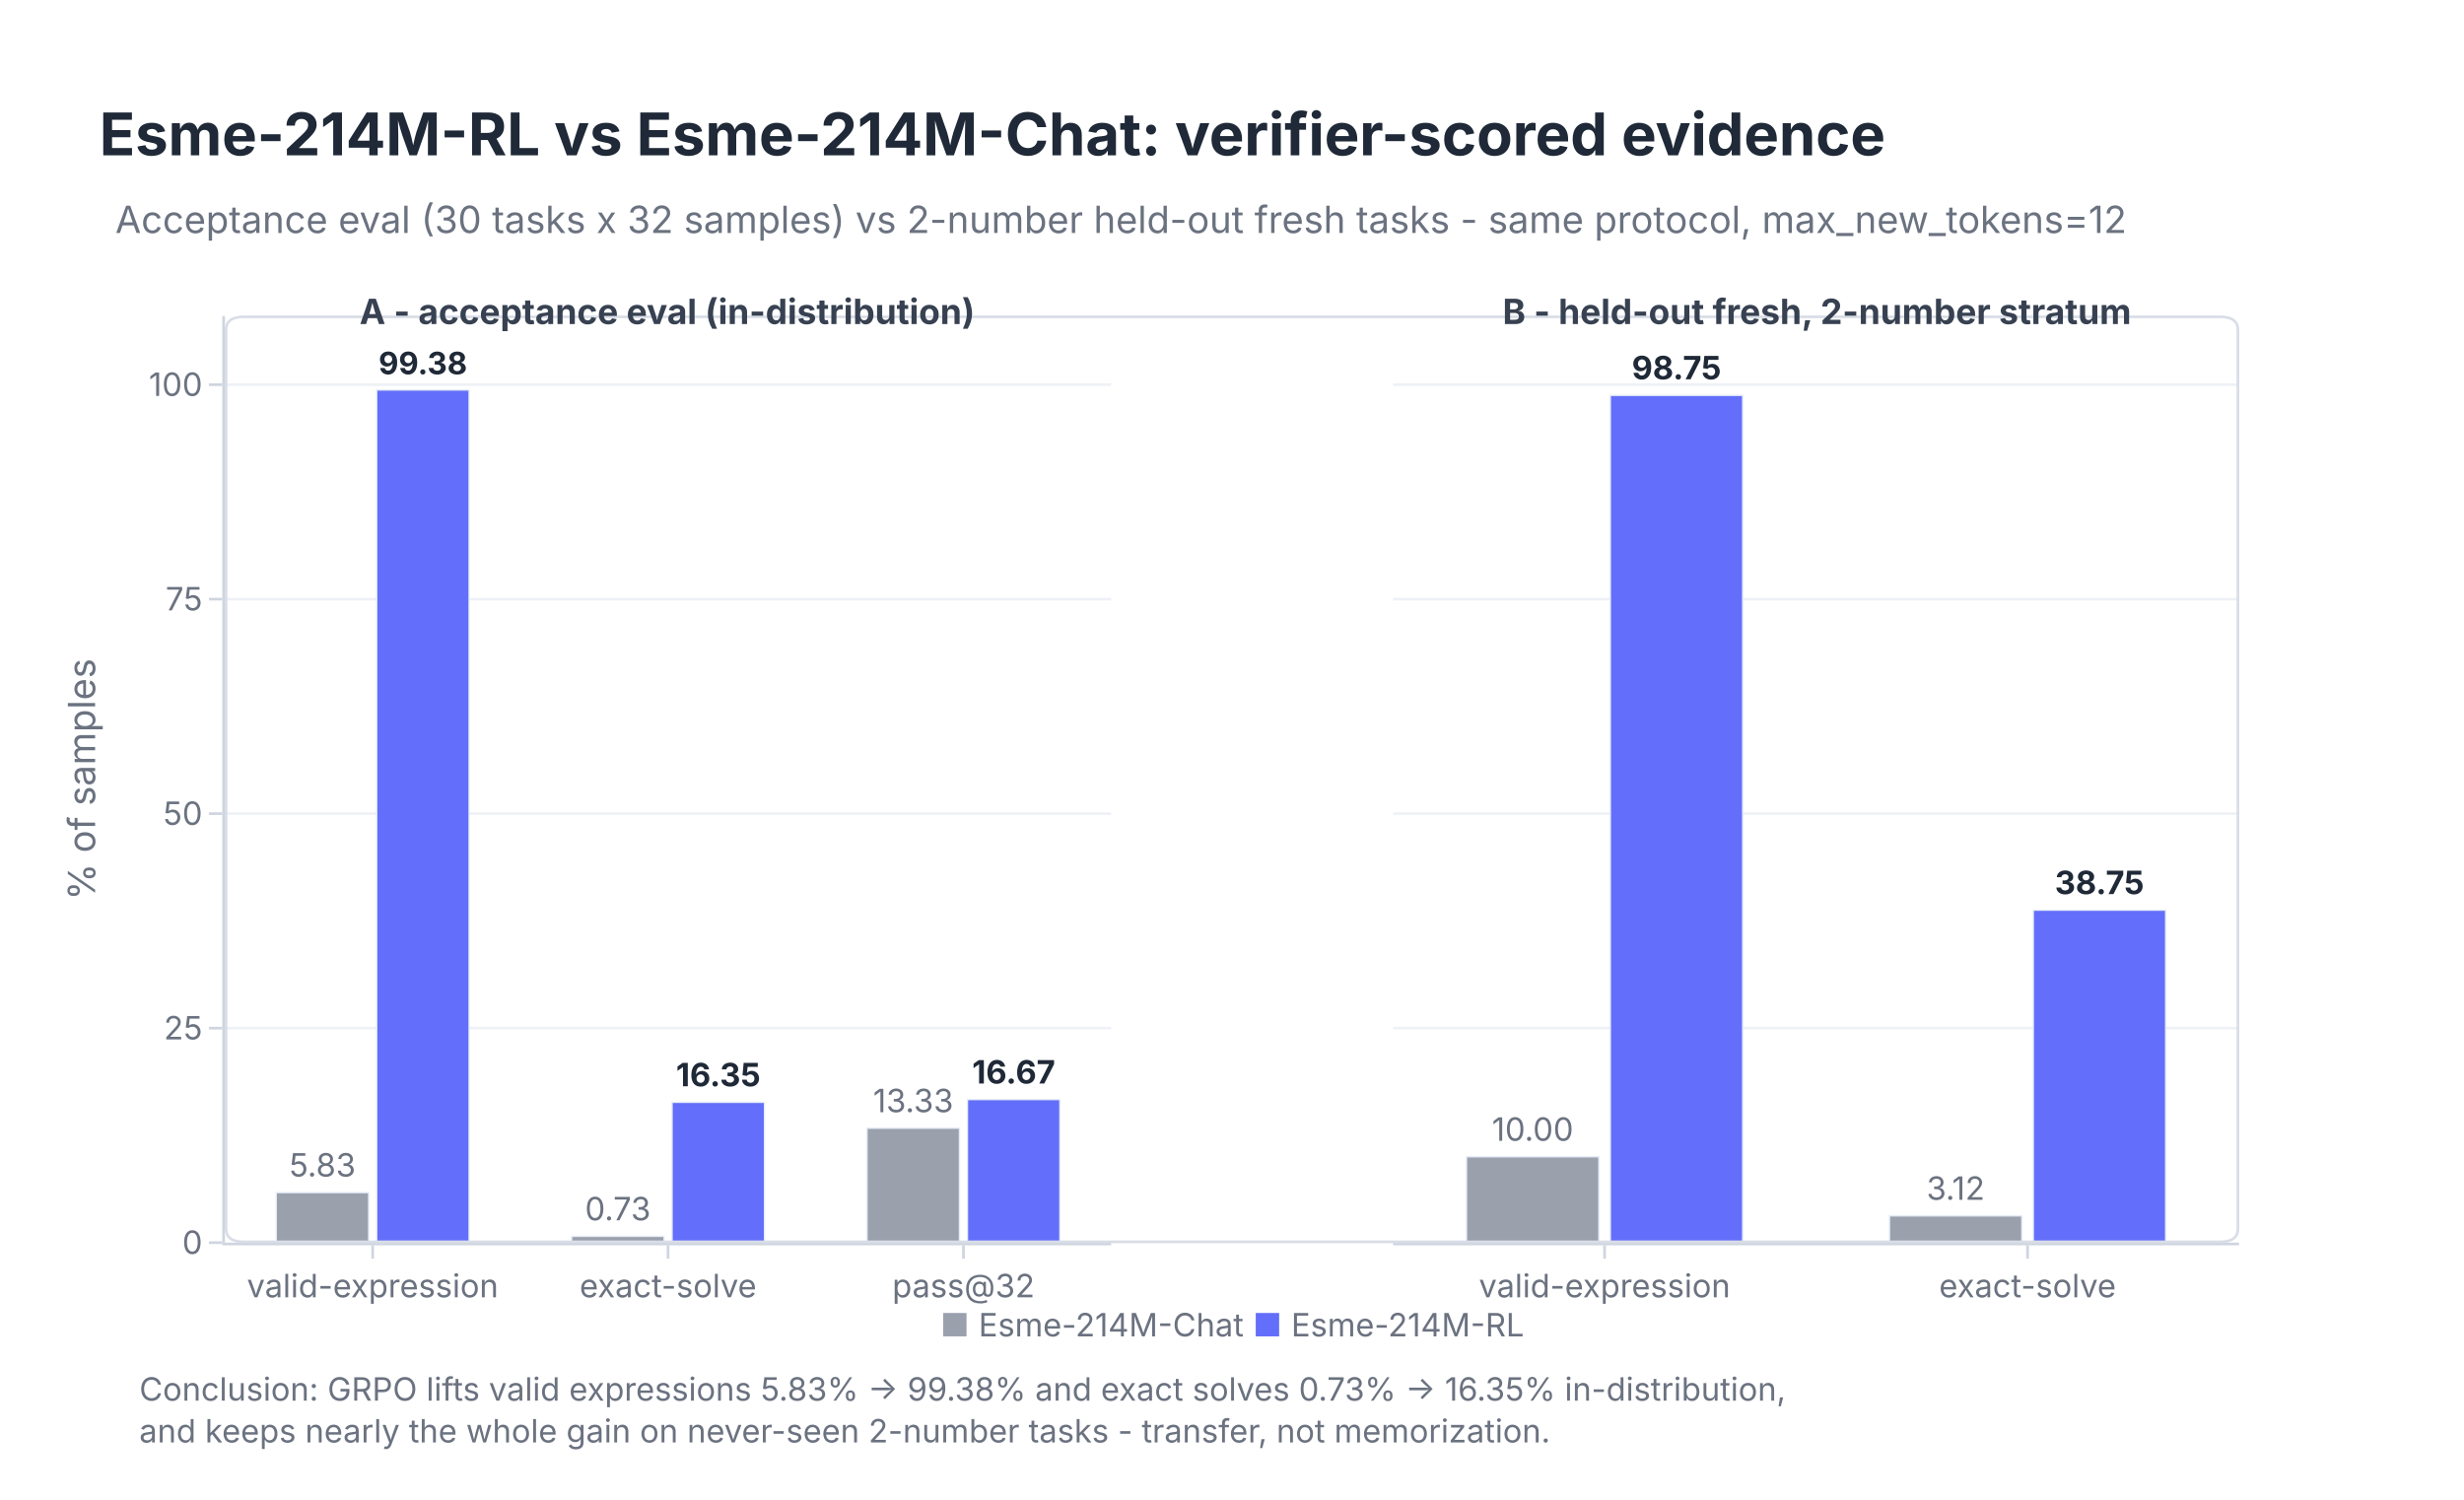
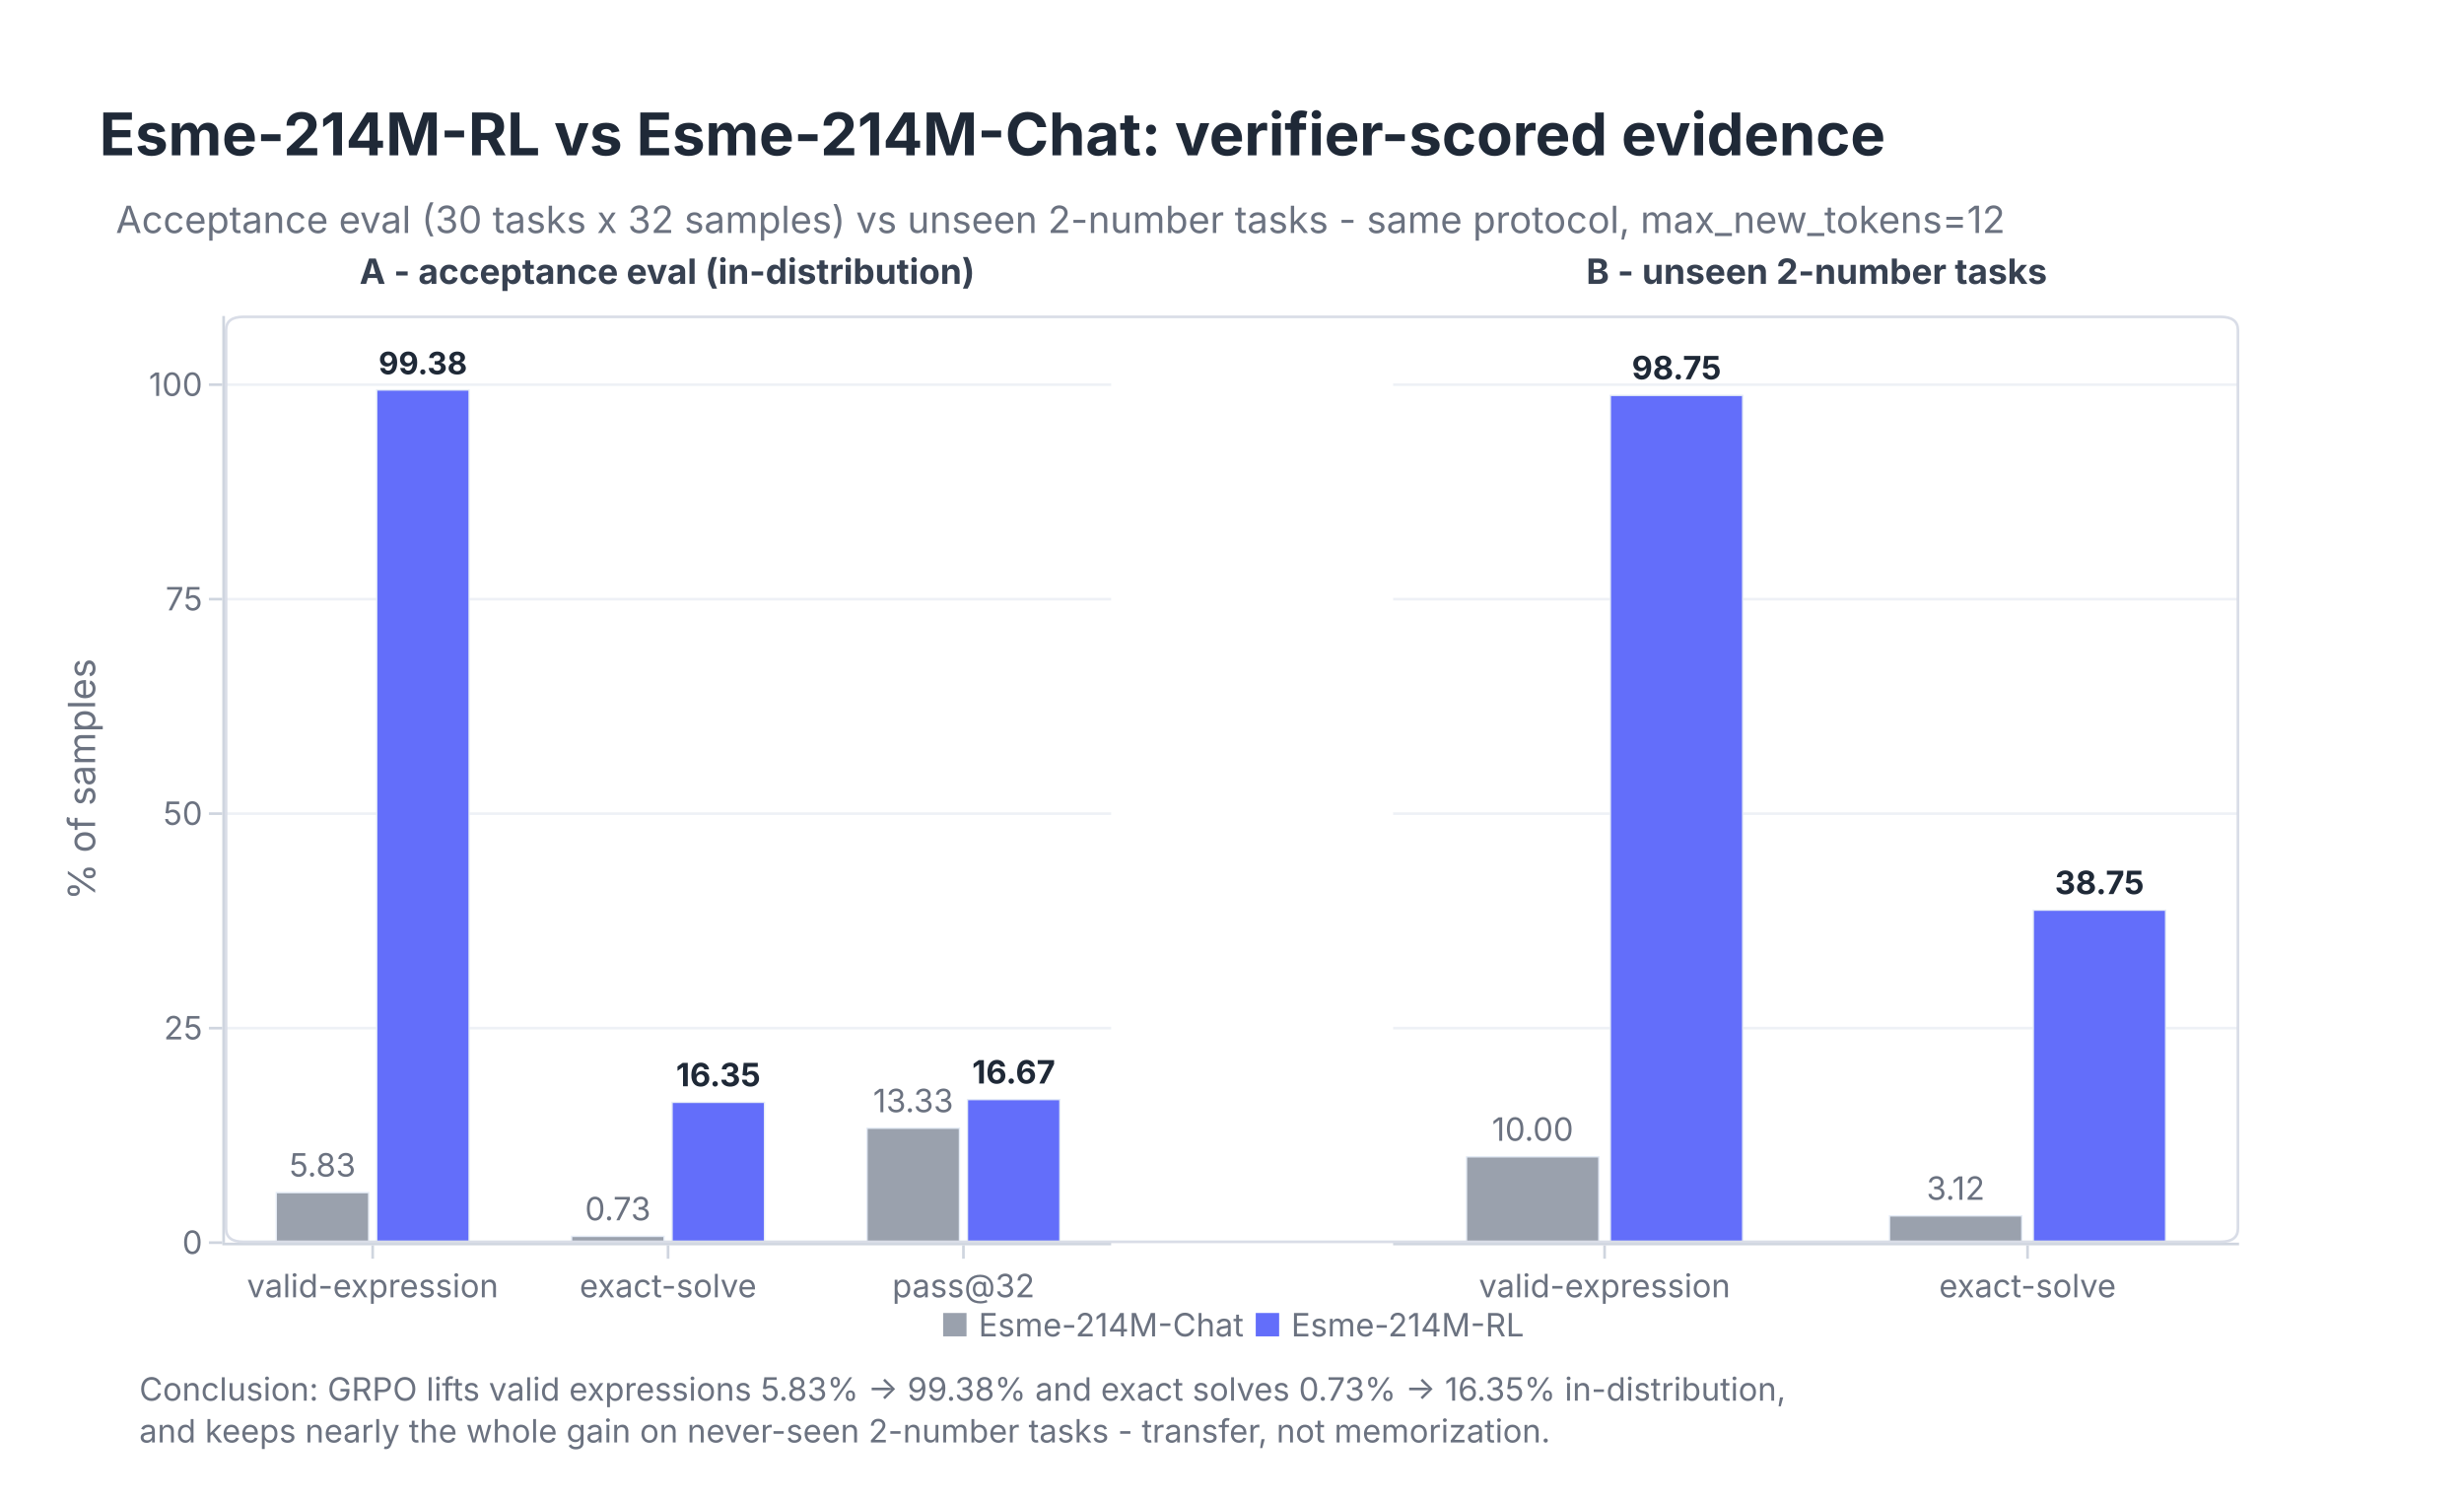
<svg xmlns="http://www.w3.org/2000/svg" class="main-svg" width="920" height="560" style="" viewBox="0 0 920 560">
  <rect x="0" y="0" width="920" height="560" style="fill: rgb(255, 255, 255); fill-opacity: 1;" />
-   <defs id="defs-7da81e">
+   <defs id="defs-732b50">
    <g class="clips">
-       <clipPath id="clip7da81exyplot" class="plotclip">
+       <clipPath id="clip732b50xyplot" class="plotclip">
        <rect width="330.88" height="346" />
      </clipPath>
-       <clipPath id="clip7da81ex2yplot" class="plotclip">
+       <clipPath id="clip732b50x2yplot" class="plotclip">
        <rect width="315.84" height="346" />
      </clipPath>
-       <clipPath class="axesclip" id="clip7da81ex">
+       <clipPath class="axesclip" id="clip732b50x">
        <rect x="84" y="0" width="330.88" height="560" />
      </clipPath>
-       <clipPath class="axesclip" id="clip7da81ey">
+       <clipPath class="axesclip" id="clip732b50y">
        <rect x="0" y="118" width="920" height="346" />
      </clipPath>
-       <clipPath class="axesclip" id="clip7da81exy">
+       <clipPath class="axesclip" id="clip732b50xy">
        <rect x="84" y="118" width="330.88" height="346" />
      </clipPath>
-       <clipPath class="axesclip" id="clip7da81ex2">
+       <clipPath class="axesclip" id="clip732b50x2">
        <rect x="520.16" y="0" width="315.84" height="560" />
      </clipPath>
-       <clipPath class="axesclip" id="clip7da81ex2y">
+       <clipPath class="axesclip" id="clip732b50x2y">
        <rect x="520.16" y="118" width="315.84" height="346" />
      </clipPath>
    </g>
    <g class="gradients" />
    <g class="patterns" />
  </defs>
  <g class="bglayer" />
  <g class="layer-below">
    <g class="imagelayer" />
    <g class="shapelayer" />
  </g>
  <g class="cartesianlayer">
    <g class="subplot xy">
      <g class="layer-subplot">
        <g class="shapelayer" />
        <g class="imagelayer" />
      </g>
      <g class="minor-gridlayer">
        <g class="x" />
        <g class="y" />
      </g>
      <g class="gridlayer">
        <g class="x" />
        <g class="y">
          <path class="ygrid crisp" transform="translate(0,383.91)" d="M84,0h330.88" style="stroke: rgb(238, 241, 246); stroke-opacity: 1; stroke-width: 1px;" />
          <path class="ygrid crisp" transform="translate(0,303.81)" d="M84,0h330.88" style="stroke: rgb(238, 241, 246); stroke-opacity: 1; stroke-width: 1px;" />
          <path class="ygrid crisp" transform="translate(0,223.72)" d="M84,0h330.88" style="stroke: rgb(238, 241, 246); stroke-opacity: 1; stroke-width: 1px;" />
          <path class="ygrid crisp" transform="translate(0,143.63)" d="M84,0h330.88" style="stroke: rgb(238, 241, 246); stroke-opacity: 1; stroke-width: 1px;" />
        </g>
      </g>
      <g class="zerolinelayer" />
      <g class="layer-between">
        <g class="shapelayer" />
        <g class="imagelayer" />
      </g>
      <path class="xlines-below" />
      <path class="ylines-below" />
      <g class="overlines-below" />
      <g class="xaxislayer-below" />
      <g class="yaxislayer-below" />
      <g class="overaxes-below" />
      <g class="overplot">
-         <g class="xy" transform="translate(84,118)" clip-path="url(#clip7da81exyplot)">
+         <g class="xy" transform="translate(84,118)" clip-path="url(#clip732b50xyplot)">
          <g class="barlayer mlayer">
            <g class="trace bars" style="opacity: 1;">
              <g class="points">
                <g class="point">
                  <path d="M19.15,346V327.32H53.65V346Z" style="vector-effect: none; opacity: 1; stroke-width: 0.5px; fill: rgb(154, 161, 173); fill-opacity: 1; stroke: rgb(229, 236, 246); stroke-opacity: 1;" />
                  <text class="bartext bartext-outside" text-anchor="middle" data-notex="1" x="0" y="0" style="font-family: -apple-system, BlinkMacSystemFont, 'Segoe UI', sans-serif; font-size: 12px; fill: rgb(107, 114, 128); fill-opacity: 1; white-space: pre;" transform="translate(36.4,321.32)">5.83</text>
                </g>
                <g class="point">
                  <path d="M129.44,346V343.66H163.94V346Z" style="vector-effect: none; opacity: 1; stroke-width: 0.5px; fill: rgb(154, 161, 173); fill-opacity: 1; stroke: rgb(229, 236, 246); stroke-opacity: 1;" />
                  <text class="bartext bartext-outside" text-anchor="middle" data-notex="1" x="0" y="0" style="font-family: -apple-system, BlinkMacSystemFont, 'Segoe UI', sans-serif; font-size: 12px; fill: rgb(107, 114, 128); fill-opacity: 1; white-space: pre;" transform="translate(146.69,337.66)">0.73</text>
                </g>
                <g class="point">
                  <path d="M239.73,346V303.29H274.23V346Z" style="vector-effect: none; opacity: 1; stroke-width: 0.5px; fill: rgb(154, 161, 173); fill-opacity: 1; stroke: rgb(229, 236, 246); stroke-opacity: 1;" />
                  <text class="bartext bartext-outside" text-anchor="middle" data-notex="1" x="0" y="0" style="font-family: -apple-system, BlinkMacSystemFont, 'Segoe UI', sans-serif; font-size: 12px; fill: rgb(107, 114, 128); fill-opacity: 1; white-space: pre;" transform="translate(256.98,297.29)">13.33</text>
                </g>
              </g>
            </g>
            <g class="trace bars" style="opacity: 1;">
              <g class="points">
                <g class="point">
                  <path d="M56.65,346V27.62H91.15V346Z" style="vector-effect: none; opacity: 1; stroke-width: 0.5px; fill: rgb(99, 110, 250); fill-opacity: 1; stroke: rgb(229, 236, 246); stroke-opacity: 1;" />
                  <text class="bartext bartext-outside" text-anchor="middle" data-notex="1" x="0" y="0" style="font-family: -apple-system, BlinkMacSystemFont, 'Segoe UI', sans-serif; font-size: 12px; fill: rgb(31, 41, 55); fill-opacity: 1; white-space: pre;" transform="translate(73.9,21.7425)scale(0.9591659)">
                    <tspan style="font-weight:bold">99.38</tspan>
                  </text>
                </g>
                <g class="point">
                  <path d="M166.94,346V293.62H201.44V346Z" style="vector-effect: none; opacity: 1; stroke-width: 0.5px; fill: rgb(99, 110, 250); fill-opacity: 1; stroke: rgb(229, 236, 246); stroke-opacity: 1;" />
                  <text class="bartext bartext-outside" text-anchor="middle" data-notex="1" x="0" y="0" style="font-family: -apple-system, BlinkMacSystemFont, 'Segoe UI', sans-serif; font-size: 12px; fill: rgb(31, 41, 55); fill-opacity: 1; white-space: pre;" transform="translate(184.19,287.62)">
                    <tspan style="font-weight:bold">16.35</tspan>
                  </text>
                </g>
                <g class="point">
                  <path d="M277.23,346V292.59H311.73V346Z" style="vector-effect: none; opacity: 1; stroke-width: 0.5px; fill: rgb(99, 110, 250); fill-opacity: 1; stroke: rgb(229, 236, 246); stroke-opacity: 1;" />
                  <text class="bartext bartext-outside" text-anchor="middle" data-notex="1" x="0" y="0" style="font-family: -apple-system, BlinkMacSystemFont, 'Segoe UI', sans-serif; font-size: 12px; fill: rgb(31, 41, 55); fill-opacity: 1; white-space: pre;" transform="translate(294.48,286.59)">
                    <tspan style="font-weight:bold">16.67</tspan>
                  </text>
                </g>
              </g>
            </g>
          </g>
        </g>
      </g>
      <g class="zerolinelayer-above" />
      <path class="xlines-above crisp" d="M83,464.5H414.88" style="fill: none; stroke-width: 1px; stroke: rgb(207, 213, 223); stroke-opacity: 1;" />
      <path class="ylines-above crisp" d="M83.5,118V464" style="fill: none; stroke-width: 1px; stroke: rgb(207, 213, 223); stroke-opacity: 1;" />
      <g class="overlines-above" />
      <g class="xaxislayer-above">
        <path class="xtick ticks crisp" d="M0,465v5" transform="translate(139.15,0)" style="stroke: rgb(207, 213, 223); stroke-opacity: 1; stroke-width: 1px;" />
        <path class="xtick ticks crisp" d="M0,465v5" transform="translate(249.44,0)" style="stroke: rgb(207, 213, 223); stroke-opacity: 1; stroke-width: 1px;" />
        <path class="xtick ticks crisp" d="M0,465v5" transform="translate(359.73,0)" style="stroke: rgb(207, 213, 223); stroke-opacity: 1; stroke-width: 1px;" />
        <g class="xtick">
          <text text-anchor="middle" x="0" y="484.4" transform="translate(139.15,0)" style="font-family: -apple-system, BlinkMacSystemFont, 'Segoe UI', sans-serif; font-size: 12px; fill: rgb(107, 114, 128); fill-opacity: 1; white-space: pre;">valid-expression</text>
        </g>
        <g class="xtick">
          <text text-anchor="middle" x="0" y="484.4" transform="translate(249.44,0)" style="font-family: -apple-system, BlinkMacSystemFont, 'Segoe UI', sans-serif; font-size: 12px; fill: rgb(107, 114, 128); fill-opacity: 1; white-space: pre;">exact-solve</text>
        </g>
        <g class="xtick">
          <text text-anchor="middle" x="0" y="484.4" transform="translate(359.73,0)" style="font-family: -apple-system, BlinkMacSystemFont, 'Segoe UI', sans-serif; font-size: 12px; fill: rgb(107, 114, 128); fill-opacity: 1; white-space: pre;">pass@32</text>
        </g>
      </g>
      <g class="yaxislayer-above">
        <path class="ytick ticks crisp" d="M83,0h-5" transform="translate(0,464)" style="stroke: rgb(207, 213, 223); stroke-opacity: 1; stroke-width: 1px;" />
        <path class="ytick ticks crisp" d="M83,0h-5" transform="translate(0,383.91)" style="stroke: rgb(207, 213, 223); stroke-opacity: 1; stroke-width: 1px;" />
        <path class="ytick ticks crisp" d="M83,0h-5" transform="translate(0,303.81)" style="stroke: rgb(207, 213, 223); stroke-opacity: 1; stroke-width: 1px;" />
        <path class="ytick ticks crisp" d="M83,0h-5" transform="translate(0,223.72)" style="stroke: rgb(207, 213, 223); stroke-opacity: 1; stroke-width: 1px;" />
        <path class="ytick ticks crisp" d="M83,0h-5" transform="translate(0,143.63)" style="stroke: rgb(207, 213, 223); stroke-opacity: 1; stroke-width: 1px;" />
        <g class="ytick">
          <text text-anchor="end" x="75.6" y="4.2" transform="translate(0,464)" style="font-family: -apple-system, BlinkMacSystemFont, 'Segoe UI', sans-serif; font-size: 12px; fill: rgb(107, 114, 128); fill-opacity: 1; white-space: pre;">0</text>
        </g>
        <g class="ytick">
          <text text-anchor="end" x="75.6" y="4.2" style="font-family: -apple-system, BlinkMacSystemFont, 'Segoe UI', sans-serif; font-size: 12px; fill: rgb(107, 114, 128); fill-opacity: 1; white-space: pre;" transform="translate(0,383.91)">25</text>
        </g>
        <g class="ytick">
          <text text-anchor="end" x="75.6" y="4.2" style="font-family: -apple-system, BlinkMacSystemFont, 'Segoe UI', sans-serif; font-size: 12px; fill: rgb(107, 114, 128); fill-opacity: 1; white-space: pre;" transform="translate(0,303.81)">50</text>
        </g>
        <g class="ytick">
          <text text-anchor="end" x="75.6" y="4.2" style="font-family: -apple-system, BlinkMacSystemFont, 'Segoe UI', sans-serif; font-size: 12px; fill: rgb(107, 114, 128); fill-opacity: 1; white-space: pre;" transform="translate(0,223.72)">75</text>
        </g>
        <g class="ytick">
          <text text-anchor="end" x="75.6" y="4.2" style="font-family: -apple-system, BlinkMacSystemFont, 'Segoe UI', sans-serif; font-size: 12px; fill: rgb(107, 114, 128); fill-opacity: 1; white-space: pre;" transform="translate(0,143.63)">100</text>
        </g>
      </g>
      <g class="overaxes-above" />
    </g>
    <g class="subplot x2y">
      <g class="layer-subplot">
        <g class="shapelayer" />
        <g class="imagelayer" />
      </g>
      <g class="minor-gridlayer">
        <g class="x2" />
        <g class="y" />
      </g>
      <g class="gridlayer">
        <g class="x2" />
        <g class="y">
          <path class="ygrid crisp" transform="translate(0,383.91)" d="M520.16,0h315.84" style="stroke: rgb(238, 241, 246); stroke-opacity: 1; stroke-width: 1px;" />
          <path class="ygrid crisp" transform="translate(0,303.81)" d="M520.16,0h315.84" style="stroke: rgb(238, 241, 246); stroke-opacity: 1; stroke-width: 1px;" />
          <path class="ygrid crisp" transform="translate(0,223.72)" d="M520.16,0h315.84" style="stroke: rgb(238, 241, 246); stroke-opacity: 1; stroke-width: 1px;" />
          <path class="ygrid crisp" transform="translate(0,143.63)" d="M520.16,0h315.84" style="stroke: rgb(238, 241, 246); stroke-opacity: 1; stroke-width: 1px;" />
        </g>
      </g>
      <g class="zerolinelayer" />
      <g class="layer-between">
        <g class="shapelayer" />
        <g class="imagelayer" />
      </g>
      <path class="xlines-below" />
      <path class="ylines-below" />
      <g class="overlines-below" />
      <g class="xaxislayer-below" />
      <g class="yaxislayer-below" />
      <g class="overaxes-below" />
      <g class="overplot">
-         <g class="x2y" transform="translate(520.16,118)" clip-path="url(#clip7da81ex2yplot)">
+         <g class="x2y" transform="translate(520.16,118)" clip-path="url(#clip732b50x2yplot)">
          <g class="barlayer mlayer">
            <g class="trace bars" style="opacity: 1;">
              <g class="points">
                <g class="point">
                  <path d="M27.41,346V313.96H76.81V346Z" style="vector-effect: none; opacity: 1; stroke-width: 0.5px; fill: rgb(154, 161, 173); fill-opacity: 1; stroke: rgb(229, 236, 246); stroke-opacity: 1;" />
                  <text class="bartext bartext-outside" text-anchor="middle" data-notex="1" x="0" y="0" style="font-family: -apple-system, BlinkMacSystemFont, 'Segoe UI', sans-serif; font-size: 12px; fill: rgb(107, 114, 128); fill-opacity: 1; white-space: pre;" transform="translate(52.11,307.96)">10.00</text>
                </g>
                <g class="point">
                  <path d="M185.33,346V336H234.73V346Z" style="vector-effect: none; opacity: 1; stroke-width: 0.5px; fill: rgb(154, 161, 173); fill-opacity: 1; stroke: rgb(229, 236, 246); stroke-opacity: 1;" />
                  <text class="bartext bartext-outside" text-anchor="middle" data-notex="1" x="0" y="0" style="font-family: -apple-system, BlinkMacSystemFont, 'Segoe UI', sans-serif; font-size: 12px; fill: rgb(107, 114, 128); fill-opacity: 1; white-space: pre;" transform="translate(210.03,330)">3.12</text>
                </g>
              </g>
            </g>
            <g class="trace bars" style="opacity: 1;">
              <g class="points">
                <g class="point">
                  <path d="M81.11,346V29.63H130.51V346Z" style="vector-effect: none; opacity: 1; stroke-width: 0.5px; fill: rgb(99, 110, 250); fill-opacity: 1; stroke: rgb(229, 236, 246); stroke-opacity: 1;" />
                  <text class="bartext bartext-outside" text-anchor="middle" data-notex="1" x="0" y="0" style="font-family: -apple-system, BlinkMacSystemFont, 'Segoe UI', sans-serif; font-size: 12px; fill: rgb(31, 41, 55); fill-opacity: 1; white-space: pre;" transform="translate(105.81,23.63)">
                    <tspan style="font-weight:bold">98.75</tspan>
                  </text>
                </g>
                <g class="point">
                  <path d="M239.03,346V221.86H288.43V346Z" style="vector-effect: none; opacity: 1; stroke-width: 0.5px; fill: rgb(99, 110, 250); fill-opacity: 1; stroke: rgb(229, 236, 246); stroke-opacity: 1;" />
                  <text class="bartext bartext-outside" text-anchor="middle" data-notex="1" x="0" y="0" style="font-family: -apple-system, BlinkMacSystemFont, 'Segoe UI', sans-serif; font-size: 12px; fill: rgb(31, 41, 55); fill-opacity: 1; white-space: pre;" transform="translate(263.73,215.86)">
                    <tspan style="font-weight:bold">38.75</tspan>
                  </text>
                </g>
              </g>
            </g>
          </g>
        </g>
      </g>
      <g class="zerolinelayer-above" />
      <path class="xlines-above crisp" d="M520.16,464.5H836" style="fill: none; stroke-width: 1px; stroke: rgb(207, 213, 223); stroke-opacity: 1;" />
      <path class="ylines-above crisp" d="M0,0" style="fill: none;" />
      <g class="overlines-above" />
      <g class="xaxislayer-above">
        <path class="x2tick ticks crisp" d="M0,465v5" transform="translate(599.12,0)" style="stroke: rgb(207, 213, 223); stroke-opacity: 1; stroke-width: 1px;" />
        <path class="x2tick ticks crisp" d="M0,465v5" transform="translate(757.04,0)" style="stroke: rgb(207, 213, 223); stroke-opacity: 1; stroke-width: 1px;" />
        <g class="x2tick">
          <text text-anchor="middle" x="0" y="484.4" transform="translate(599.12,0)" style="font-family: -apple-system, BlinkMacSystemFont, 'Segoe UI', sans-serif; font-size: 12px; fill: rgb(107, 114, 128); fill-opacity: 1; white-space: pre;">valid-expression</text>
        </g>
        <g class="x2tick">
          <text text-anchor="middle" x="0" y="484.4" transform="translate(757.04,0)" style="font-family: -apple-system, BlinkMacSystemFont, 'Segoe UI', sans-serif; font-size: 12px; fill: rgb(107, 114, 128); fill-opacity: 1; white-space: pre;">exact-solve</text>
        </g>
      </g>
      <g class="yaxislayer-above" />
      <g class="overaxes-above" />
    </g>
  </g>
  <g class="polarlayer" />
  <g class="smithlayer" />
  <g class="ternarylayer" />
  <g class="geolayer" />
  <g class="funnelarealayer" />
  <g class="pielayer" />
  <g class="iciclelayer" />
  <g class="treemaplayer" />
  <g class="sunburstlayer" />
  <g class="glimages" />
-   <defs id="topdefs-7da81e">
+   <defs id="topdefs-732b50">
    <g class="clips" />
  </defs>
  <g class="layer-above">
    <g class="imagelayer" />
    <g class="shapelayer">
      <g class="shape-group" data-index="0">
        <path data-index="0" fill-rule="evenodd" d="M 90.948,463.691 L 829.052,463.691 Q 835.591,463.691 835.591,458.748 L 835.591,123.252 Q 835.591,118.309 829.052,118.309 L 90.948,118.309 Q 84.409,118.309 84.409,123.252 L 84.409,458.748 Q 84.409,463.691 90.948,463.691 Z" style="opacity: 1; stroke: rgb(217, 221, 231); stroke-opacity: 1; fill: rgb(0, 0, 0); fill-opacity: 0; stroke-width: 1px;" />
      </g>
    </g>
  </g>
  <g class="infolayer">
    <g class="g-gtitle" />
    <g class="g-xtitle" />
    <g class="g-x2title" />
    <g class="g-ytitle">
      <text class="ytitle" transform="rotate(-90,35.51211,291)" x="35.512" y="291" text-anchor="middle" style="opacity: 1; font-family: -apple-system, BlinkMacSystemFont, 'Segoe UI', sans-serif; font-size: 14px; fill: rgb(107, 114, 128); fill-opacity: 1; white-space: pre;">% of samples</text>
    </g>
    <g class="annotation" data-index="0" style="opacity: 1;">
      <g class="annotation-text-g" transform="rotate(0,370.66,49.96)">
        <g class="cursor-pointer" transform="translate(50,35)">
          <rect class="bg" x="0.5" y="0.5" width="640" height="29" style="stroke-width: 1px; stroke: rgb(0, 0, 0); stroke-opacity: 0; fill: rgb(0, 0, 0); fill-opacity: 0;" />
          <text class="annotation-text" text-anchor="middle" x="320.539" y="23" style="font-family: -apple-system, BlinkMacSystemFont, 'Segoe UI', sans-serif; font-size: 22px; fill: rgb(31, 41, 55); fill-opacity: 1; white-space: pre;">
            <tspan style="font-weight:bold">Esme-214M-RL vs Esme-214M-Chat: verifier-scored evidence</tspan>
          </text>
        </g>
      </g>
    </g>
    <g class="annotation" data-index="1" style="opacity: 1;">
-       <g class="annotation-text-g" transform="rotate(0,418.66,81.79)">
+       <g class="annotation-text-g" transform="rotate(0,396.16,81.79)">
        <g class="cursor-pointer" transform="translate(50,71)">
-           <rect class="bg" x="0.5" y="0.5" width="736" height="20" style="stroke-width: 1px; stroke: rgb(0, 0, 0); stroke-opacity: 0; fill: rgb(0, 0, 0); fill-opacity: 0;" />
-           <text class="annotation-text" text-anchor="middle" x="368.539" y="16" style="font-family: -apple-system, BlinkMacSystemFont, 'Segoe UI', sans-serif; font-size: 14px; fill: rgb(107, 114, 128); fill-opacity: 1; white-space: pre;">Acceptance eval (30 tasks x 32 samples) vs 2-number held-out fresh tasks - same protocol, max_new_tokens=12</text>
+           <rect class="bg" x="0.5" y="0.5" width="691" height="20" style="stroke-width: 1px; stroke: rgb(0, 0, 0); stroke-opacity: 0; fill: rgb(0, 0, 0); fill-opacity: 0;" />
+           <text class="annotation-text" text-anchor="middle" x="345.953" y="16" style="font-family: -apple-system, BlinkMacSystemFont, 'Segoe UI', sans-serif; font-size: 14px; fill: rgb(107, 114, 128); fill-opacity: 1; white-space: pre;">Acceptance eval (30 tasks x 32 samples) vs unseen 2-number tasks - same protocol, max_new_tokens=12</text>
        </g>
      </g>
    </g>
    <g class="annotation" data-index="2" style="opacity: 1;">
      <g class="annotation-text-g" transform="rotate(0,360.66,526.48)">
        <g class="cursor-pointer" transform="translate(50,509)">
          <rect class="bg" x="0.5" y="0.5" width="620" height="34" style="stroke-width: 1px; stroke: rgb(0, 0, 0); stroke-opacity: 0; fill: rgb(0, 0, 0); fill-opacity: 0;" />
          <text class="annotation-text" text-anchor="start" x="2" y="14" style="font-family: -apple-system, BlinkMacSystemFont, 'Segoe UI', sans-serif; font-size: 12px; fill: rgb(107, 114, 128); fill-opacity: 1; white-space: pre;">
            <tspan class="line" dy="0em" x="2" y="14">Conclusion: GRPO lifts valid expressions 5.83% -&gt; 99.38% and exact solves 0.73% -&gt; 16.35% in-distribution,</tspan>
            <tspan class="line" dy="1.3em" x="2" y="14">and keeps nearly the whole gain on never-seen 2-number tasks - transfer, not memorization.</tspan>
          </text>
        </g>
      </g>
    </g>
    <g class="annotation" data-index="3" style="opacity: 1;">
-       <g class="annotation-text-g" transform="rotate(0,249.44,115.89)">
-         <g class="cursor-pointer" transform="translate(130,106)">
+       <g class="annotation-text-g" transform="rotate(0,249.44,101.08)">
+         <g class="cursor-pointer" transform="translate(130,91)">
          <rect class="bg" x="0.5" y="0.5" width="237" height="19" style="stroke-width: 1px; stroke: rgb(0, 0, 0); stroke-opacity: 0; fill: rgb(0, 0, 0); fill-opacity: 0;" />
          <text class="annotation-text" text-anchor="middle" x="119.125" y="15" style="font-family: -apple-system, BlinkMacSystemFont, 'Segoe UI', sans-serif; font-size: 13px; fill: rgb(55, 65, 81); fill-opacity: 1; white-space: pre;">
            <tspan style="font-weight:bold">A - acceptance eval (in-distribution)</tspan>
          </text>
        </g>
      </g>
    </g>
    <g class="annotation" data-index="4" style="opacity: 1;">
-       <g class="annotation-text-g" transform="rotate(0,678.08,115.89)">
-         <g class="cursor-pointer" transform="translate(556,106)">
-           <rect class="bg" x="0.5" y="0.5" width="244" height="19" style="stroke-width: 1px; stroke: rgb(0, 0, 0); stroke-opacity: 0; fill: rgb(0, 0, 0); fill-opacity: 0;" />
-           <text class="annotation-text" text-anchor="middle" x="122.406" y="15" style="font-family: -apple-system, BlinkMacSystemFont, 'Segoe UI', sans-serif; font-size: 13px; fill: rgb(55, 65, 81); fill-opacity: 1; white-space: pre;">
-             <tspan style="font-weight:bold">B - held-out fresh, 2-number stratum</tspan>
+       <g class="annotation-text-g" transform="rotate(0,678.08,101.08)">
+         <g class="cursor-pointer" transform="translate(589,91)">
+           <rect class="bg" x="0.5" y="0.5" width="178" height="19" style="stroke-width: 1px; stroke: rgb(0, 0, 0); stroke-opacity: 0; fill: rgb(0, 0, 0); fill-opacity: 0;" />
+           <text class="annotation-text" text-anchor="middle" x="89.297" y="15" style="font-family: -apple-system, BlinkMacSystemFont, 'Segoe UI', sans-serif; font-size: 13px; fill: rgb(55, 65, 81); fill-opacity: 1; white-space: pre;">
+             <tspan style="font-weight:bold">B - unseen 2-number tasks</tspan>
          </text>
        </g>
      </g>
    </g>
    <g class="annotation" data-index="5" style="opacity: 1;">
      <g class="annotation-text-g" transform="rotate(0,460,494.29)">
        <g class="cursor-pointer" transform="translate(345,485)">
          <rect class="bg" x="0.5" y="0.5" width="229" height="18" style="stroke-width: 1px; stroke: rgb(0, 0, 0); stroke-opacity: 0; fill: rgb(0, 0, 0); fill-opacity: 0;" />
          <text class="annotation-text" text-anchor="middle" x="115.047" y="14" style="font-family: -apple-system, BlinkMacSystemFont, 'Segoe UI', sans-serif; font-size: 12px; fill: rgb(107, 114, 128); fill-opacity: 1; white-space: pre;">
            <tspan style=" fill:#9aa1ad">■</tspan> Esme-214M-Chat   <tspan style=" fill:#636efa">■</tspan> Esme-214M-RL</text>
        </g>
      </g>
    </g>
  </g>
</svg>
